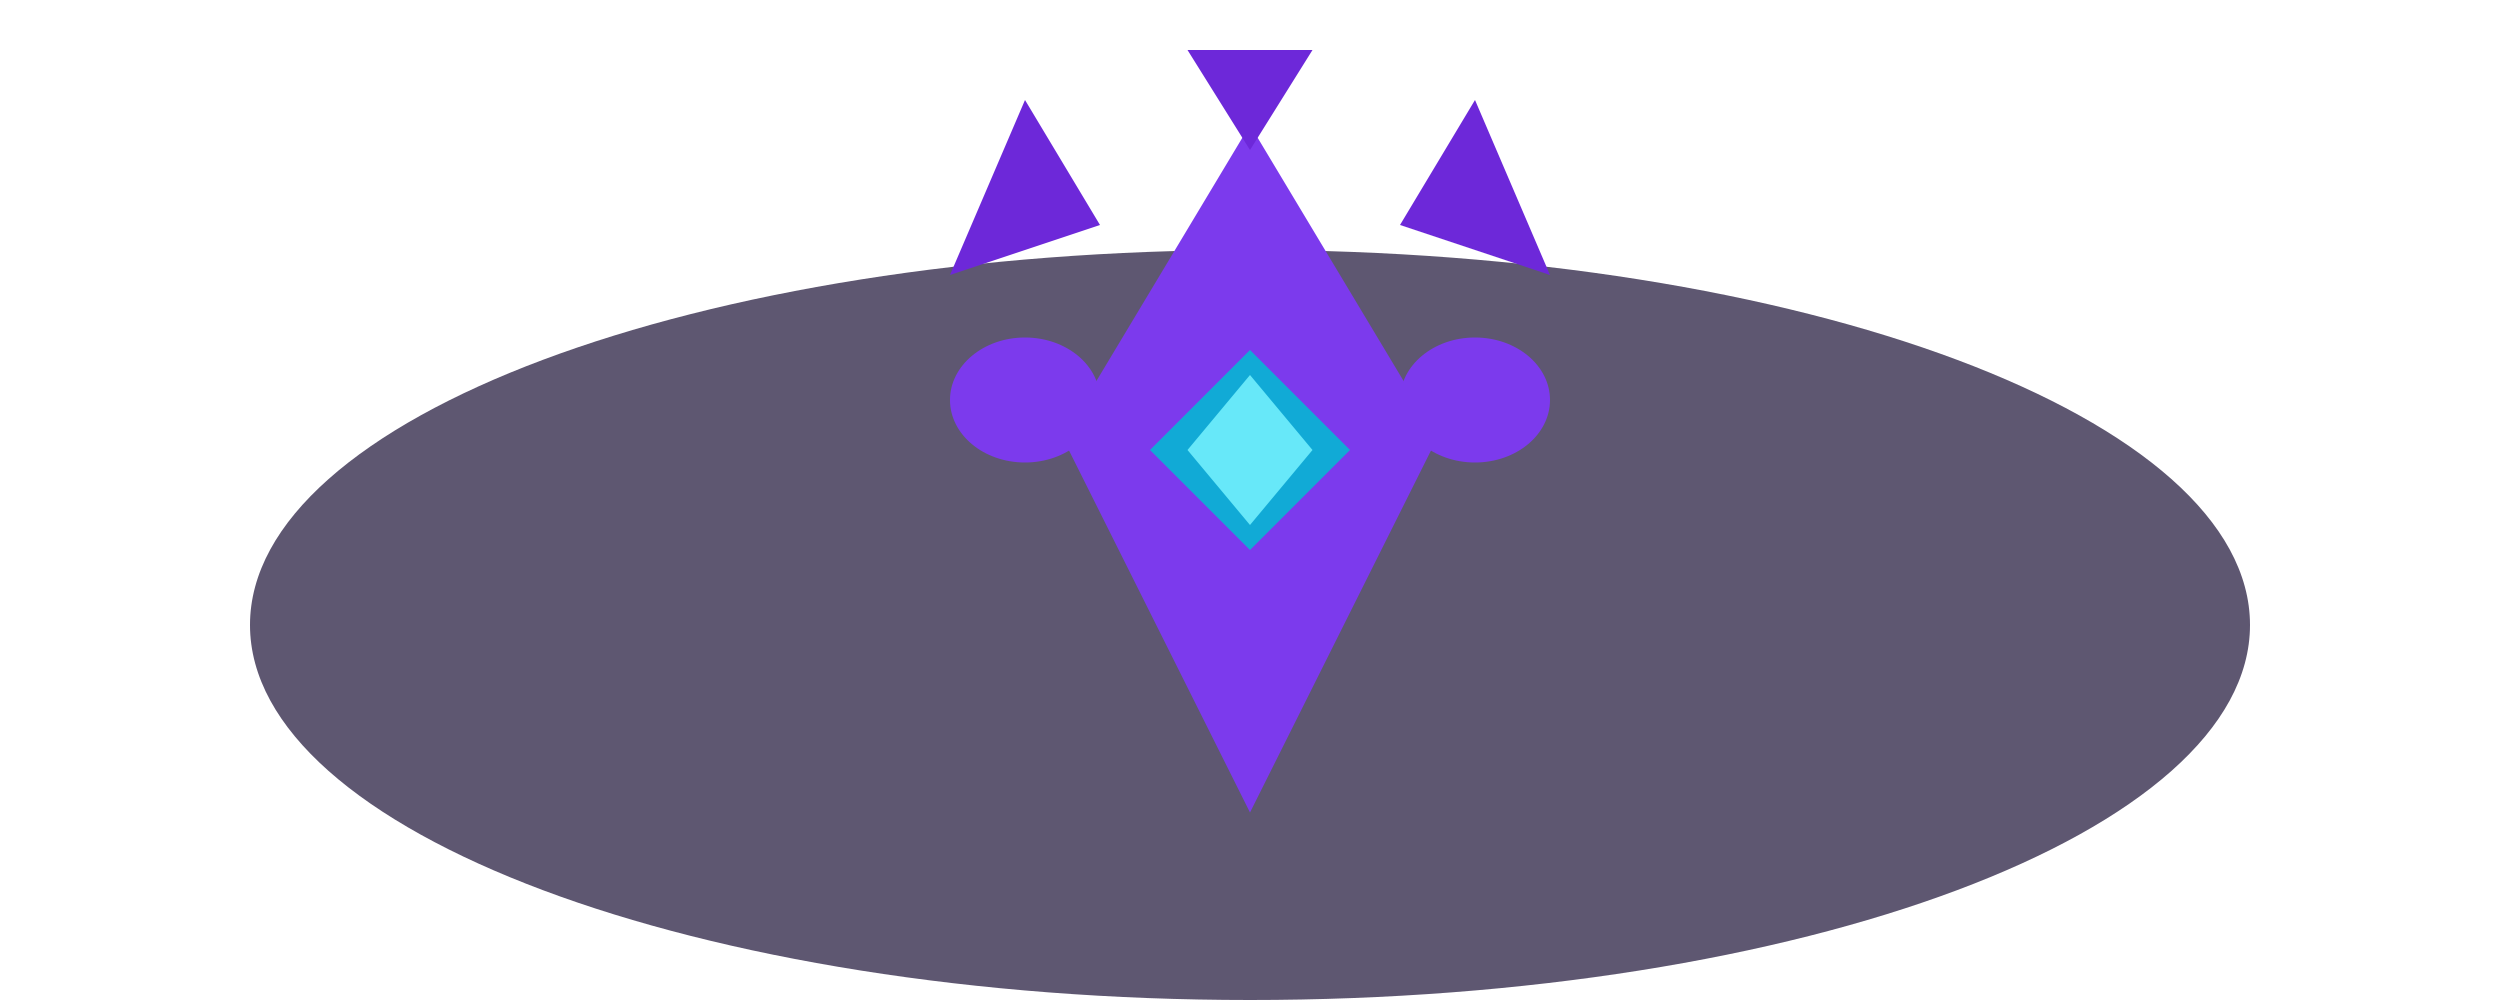
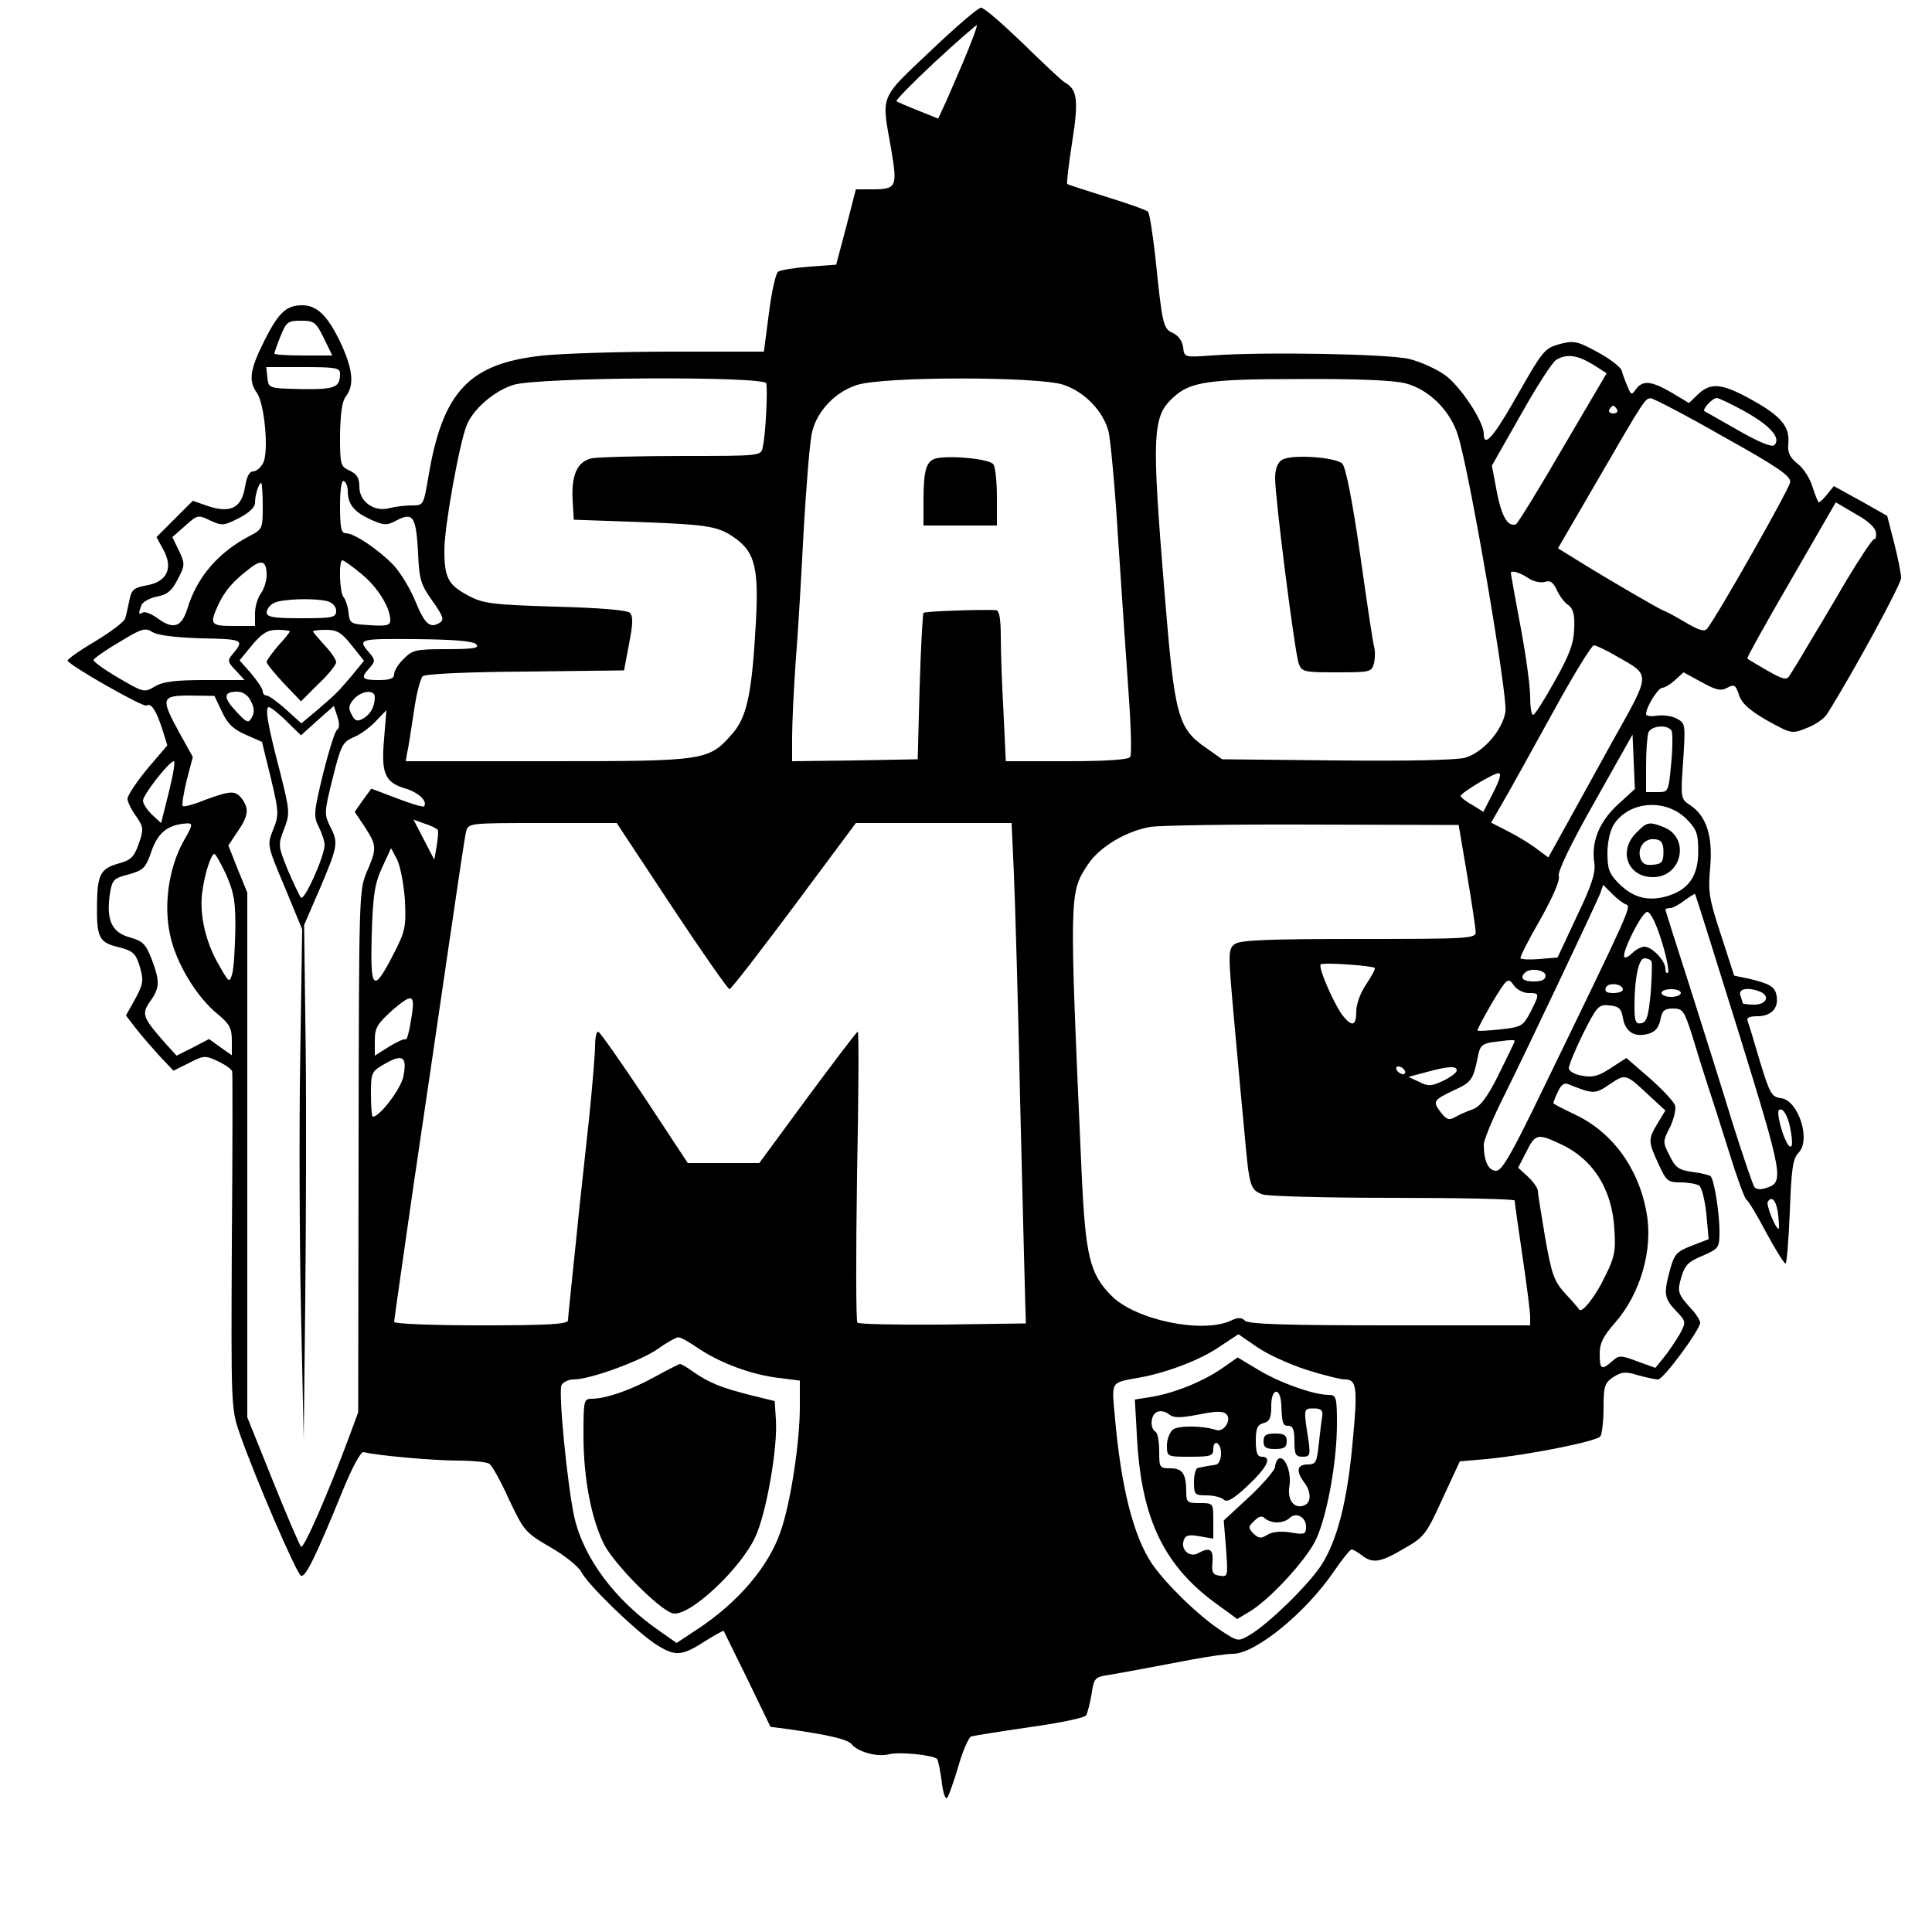
- <svg xmlns="http://www.w3.org/2000/svg" viewBox="0 0 200 80" fill="none">
-   <ellipse cx="100" cy="50" rx="80" ry="30" fill="#1a0f35" opacity="0.7" />
-   <polygon points="100,10 115,35 100,65 85,35" fill="#7c3aed" />
-   <ellipse cx="82" cy="32" rx="6" ry="5" fill="#7c3aed" />
-   <ellipse cx="118" cy="32" rx="6" ry="5" fill="#7c3aed" />
-   <polygon points="100,28 108,36 100,44 92,36" fill="#06b6d4" opacity="0.9" />
-   <polygon points="100,30 105,36 100,42 95,36" fill="#67e8f9" />
-   <polygon points="88,18 82,8 76,22" fill="#6d28d9" />
-   <polygon points="112,18 118,8 124,22" fill="#6d28d9" />
-   <polygon points="100,12 95,4 105,4" fill="#6d28d9" />
+ <svg xmlns="http://www.w3.org/2000/svg" version="1.0" width="500pt" height="500pt" viewBox="0 0 500 500" preserveAspectRatio="xMidYMid meet">
+   <g transform="translate(0,500) scale(0.1,-0.1)" fill="#000000" stroke="none">
+     <path d="M2407 4867 c-132 -125 -126 -111 -101 -251 17 -101 15 -106 -51 -106 l-40 0 -25 -97 -26 -98 -69 -5 c-39 -3 -75 -9 -81 -13 -6 -3 -17 -51 -24 -107 l-13 -100 -241 0 c-133 0 -281 -5 -330 -10 -191 -20 -260 -92 -297 -312 -13 -76 -13 -76 -43 -76 -17 0 -43 -3 -58 -7 -40 -11 -78 17 -78 55 0 23 -6 33 -25 42 -24 11 -25 15 -25 92 1 55 5 87 15 100 23 30 18 72 -15 142 -33 68 -60 94 -98 94 -41 0 -61 -19 -97 -90 -38 -76 -43 -105 -20 -137 20 -29 31 -153 16 -181 -6 -12 -18 -22 -26 -22 -10 0 -17 -15 -21 -41 -9 -53 -37 -68 -95 -49 l-40 14 -47 -47 -47 -47 18 -33 c26 -48 9 -83 -44 -92 -32 -6 -39 -11 -44 -38 -4 -18 -8 -39 -11 -47 -2 -9 -37 -35 -78 -60 -41 -24 -73 -47 -71 -50 9 -15 196 -121 204 -116 12 8 25 -12 41 -61 l13 -42 -52 -61 c-28 -34 -51 -69 -51 -77 0 -8 10 -29 22 -45 20 -29 20 -34 7 -72 -12 -34 -20 -42 -53 -51 -46 -13 -54 -29 -55 -105 -1 -86 5 -99 55 -111 39 -10 45 -16 56 -51 10 -36 9 -44 -12 -83 l-24 -43 26 -34 c14 -18 42 -50 61 -71 l36 -38 40 20 c39 20 42 20 76 4 19 -9 36 -21 36 -27 1 -6 1 -204 -1 -441 -2 -421 -2 -431 20 -494 40 -115 148 -365 159 -369 12 -4 37 47 107 218 26 64 48 104 55 102 34 -9 182 -22 244 -22 39 0 75 -4 81 -8 7 -4 30 -45 51 -92 39 -82 42 -86 107 -124 37 -21 73 -50 81 -65 17 -33 138 -150 190 -185 51 -33 68 -33 127 5 27 17 50 30 51 28 1 -2 29 -59 62 -126 l59 -122 46 -6 c105 -15 153 -26 164 -39 16 -20 67 -34 97 -26 25 7 114 -2 124 -12 3 -3 8 -29 12 -57 3 -29 9 -48 14 -44 4 4 17 41 29 81 11 40 27 75 33 78 7 2 75 13 151 24 78 11 143 24 147 31 4 7 10 32 14 55 6 41 9 44 43 49 47 8 116 21 216 40 43 8 91 15 107 15 58 0 188 106 261 213 21 31 42 57 46 57 4 0 16 -7 26 -15 29 -22 48 -19 109 17 53 30 58 37 100 129 l45 97 69 6 c106 10 287 46 295 59 4 7 8 40 8 74 0 56 3 64 25 79 22 14 32 15 64 5 21 -6 45 -11 52 -11 14 0 109 129 109 147 0 5 -8 18 -17 29 -41 45 -43 49 -32 88 9 31 18 41 55 56 43 19 44 20 44 67 -1 51 -14 130 -23 139 -3 3 -24 8 -47 11 -35 5 -44 11 -59 42 -18 35 -18 37 1 74 10 21 16 46 13 56 -3 10 -33 42 -66 71 l-60 52 -40 -26 c-32 -21 -47 -25 -74 -20 -20 3 -35 12 -35 20 0 7 17 48 37 89 36 71 40 76 68 73 24 -2 31 -8 35 -32 6 -36 29 -51 64 -42 19 5 28 15 33 36 4 25 11 30 33 30 25 0 29 -6 50 -72 12 -40 30 -98 40 -128 10 -30 35 -108 55 -172 20 -65 40 -120 45 -123 5 -3 28 -41 51 -85 24 -44 46 -80 50 -80 3 0 8 60 11 134 4 111 8 137 22 152 34 33 0 137 -45 142 -24 3 -29 12 -54 94 -15 51 -29 98 -32 105 -4 9 4 13 25 13 35 0 55 20 50 51 -3 25 -17 33 -71 46 l-39 8 -34 105 c-31 94 -34 112 -28 176 7 81 -10 133 -53 161 -23 15 -24 18 -17 113 6 95 6 98 -16 110 -12 7 -35 10 -51 8 -16 -3 -29 -1 -29 4 0 18 31 68 42 68 6 0 21 9 33 20 l22 20 46 -25 c38 -21 50 -24 67 -15 18 10 22 8 31 -20 8 -22 28 -39 73 -65 62 -34 63 -35 102 -19 22 8 46 25 53 37 68 108 191 335 191 351 0 12 -8 52 -18 91 l-18 70 -69 39 -69 38 -17 -21 c-9 -11 -19 -21 -22 -21 -2 0 -9 18 -16 39 -6 22 -24 50 -39 61 -20 16 -26 29 -24 51 5 44 -18 72 -94 114 -77 43 -106 46 -139 15 l-24 -23 -45 27 c-52 30 -74 33 -92 9 -11 -16 -13 -16 -22 7 -6 14 -13 32 -15 41 -3 9 -31 31 -63 48 -51 28 -61 30 -96 21 -42 -12 -43 -13 -121 -150 -54 -94 -77 -118 -77 -83 0 32 -60 123 -100 152 -22 16 -64 35 -93 42 -53 13 -376 19 -512 9 -70 -5 -70 -5 -73 21 -2 16 -12 30 -26 37 -26 11 -28 22 -46 197 -7 61 -15 113 -19 117 -3 4 -51 21 -106 38 -54 17 -101 32 -103 34 -2 3 4 52 13 110 17 108 13 135 -20 153 -8 5 -56 50 -108 101 -52 50 -100 92 -108 92 -8 0 -67 -51 -132 -113z m85 -29 c-22 -51 -45 -105 -52 -119 l-12 -26 -52 21 c-28 11 -53 22 -56 24 -3 2 42 48 100 102 58 54 107 96 108 95 2 -2 -14 -45 -36 -97z m-1654 -713 l22 -45 -75 0 c-41 0 -75 2 -75 5 0 2 7 23 16 45 15 37 19 40 53 40 34 0 39 -4 59 -45z m3284 -68 l36 -23 -114 -194 c-62 -107 -117 -196 -121 -197 -21 -7 -37 21 -49 83 l-13 69 75 132 c41 73 82 137 92 142 27 16 54 12 94 -12z m-3242 -24 c0 -36 -13 -41 -100 -40 -85 2 -85 2 -88 30 l-3 27 95 0 c85 0 96 -2 96 -17z m1103 -25 c4 -14 -1 -130 -9 -165 -4 -23 -5 -23 -208 -23 -112 0 -217 -3 -234 -6 -38 -8 -54 -43 -50 -110 l3 -49 170 -6 c186 -7 205 -11 252 -45 47 -36 57 -78 49 -218 -10 -181 -23 -241 -60 -284 -62 -71 -67 -72 -479 -72 l-367 0 4 23 c3 12 10 59 17 104 6 46 17 87 23 93 8 6 115 11 267 12 l254 3 13 69 c10 51 11 71 2 80 -7 7 -77 13 -193 16 -163 5 -186 8 -224 28 -53 28 -63 46 -63 119 0 60 39 277 58 323 17 42 72 89 121 104 63 20 647 23 654 4z m770 -4 c55 -19 102 -68 116 -121 5 -21 17 -148 25 -283 9 -135 21 -313 27 -397 6 -83 8 -156 4 -162 -4 -7 -63 -11 -164 -11 l-158 0 -6 128 c-4 70 -7 157 -7 195 0 46 -4 67 -12 68 -43 2 -184 -3 -188 -7 -2 -3 -7 -89 -10 -192 l-5 -187 -162 -3 -163 -2 0 62 c0 35 4 122 9 193 6 72 15 227 21 345 7 118 16 232 22 253 13 54 61 104 117 121 70 22 470 22 534 0z m884 4 c60 -15 116 -70 136 -134 31 -98 130 -678 123 -717 -9 -49 -58 -104 -104 -118 -24 -6 -142 -9 -333 -7 l-296 3 -41 29 c-74 51 -82 81 -108 400 -34 415 -32 458 23 508 44 40 89 47 326 47 142 1 245 -3 274 -11z m823 -138 c140 -78 175 -102 173 -118 -2 -17 -189 -347 -215 -379 -7 -9 -22 -4 -59 18 -27 16 -52 29 -54 29 -5 0 -161 91 -226 132 l-47 29 100 172 c125 216 126 217 141 216 6 0 91 -44 187 -99z m56 65 c66 -37 94 -69 76 -87 -6 -6 -39 7 -93 38 -46 26 -86 49 -88 50 -6 5 21 34 32 34 5 0 39 -16 73 -35z m-331 5 c3 -5 -1 -10 -10 -10 -9 0 -13 5 -10 10 3 6 8 10 10 10 2 0 7 -4 10 -10z m-3285 -211 c0 -34 17 -54 58 -73 36 -16 42 -17 70 -2 41 21 49 9 54 -86 3 -68 7 -81 37 -123 27 -38 31 -49 20 -56 -26 -17 -40 -4 -64 55 -13 32 -39 75 -57 94 -39 40 -101 82 -123 82 -12 0 -15 14 -15 71 0 44 4 68 10 64 6 -3 10 -15 10 -26z m-220 -39 c0 -57 -1 -60 -32 -76 -83 -43 -138 -107 -163 -189 -15 -48 -36 -55 -76 -26 -16 12 -34 19 -39 16 -12 -7 -12 -3 -4 19 3 8 21 18 40 22 27 5 39 15 54 45 19 36 19 40 3 74 l-17 35 33 29 c32 29 34 29 65 14 30 -14 35 -14 74 6 27 14 42 28 42 40 0 21 10 51 16 51 2 0 4 -27 4 -60z m4175 -69 c1 -11 -1 -18 -4 -16 -4 2 -36 -47 -73 -108 -36 -62 -82 -139 -102 -172 -19 -33 -40 -66 -45 -74 -7 -12 -18 -9 -58 14 -26 15 -50 29 -51 31 -2 1 49 93 113 203 l116 201 51 -30 c33 -18 52 -36 53 -49z m-4165 -110 c0 -15 -7 -36 -15 -47 -8 -10 -15 -34 -15 -51 l0 -33 -55 0 c-60 0 -63 4 -41 53 17 37 39 63 80 94 33 27 46 22 46 -16z m245 4 c42 -34 75 -87 75 -120 0 -13 -9 -16 -52 -13 -51 3 -53 4 -56 33 -2 17 -8 34 -13 40 -10 10 -13 95 -3 95 4 0 26 -16 49 -35z m3020 -11 c13 -9 32 -13 43 -10 14 5 22 -1 31 -21 7 -15 20 -33 30 -39 12 -9 17 -25 15 -61 -1 -37 -12 -68 -50 -135 -27 -49 -52 -88 -56 -88 -5 0 -8 21 -8 48 0 26 -11 107 -25 181 -14 74 -25 136 -25 138 0 8 23 2 45 -13z m-3107 -60 c13 -4 22 -14 22 -25 0 -17 -9 -19 -90 -19 -72 0 -90 3 -90 15 0 7 8 19 18 24 19 11 104 14 140 5z m-326 -96 c108 -2 111 -4 80 -41 -14 -16 -13 -20 8 -42 l23 -25 -102 0 c-78 0 -110 -4 -131 -17 -27 -16 -29 -15 -94 23 -36 21 -65 42 -64 46 2 5 32 26 68 47 57 35 66 37 85 25 13 -8 59 -14 127 -16z m228 18 c0 -2 -13 -19 -30 -37 -16 -19 -30 -38 -30 -42 0 -5 20 -29 44 -55 l45 -47 45 45 c26 24 46 50 46 56 0 7 -13 26 -30 44 -16 18 -30 34 -30 36 0 2 15 4 34 4 28 0 40 -7 66 -40 l32 -40 -31 -38 c-38 -44 -35 -42 -88 -88 l-43 -36 -40 36 c-22 20 -45 36 -50 36 -6 0 -10 5 -10 11 0 6 -14 27 -30 46 l-30 34 32 39 c26 31 40 40 66 40 17 0 32 -2 32 -4z m482 -33 c10 -10 -5 -13 -75 -13 -80 0 -90 -2 -112 -25 -14 -13 -25 -31 -25 -40 0 -11 -11 -15 -40 -15 -44 0 -48 5 -23 32 14 16 14 20 1 36 -34 39 -32 39 117 38 100 -1 148 -5 157 -13z m2953 -32 c88 -50 88 -41 -11 -218 -48 -87 -105 -190 -127 -230 l-40 -72 -31 23 c-17 13 -50 33 -74 45 l-43 22 30 52 c17 29 74 132 128 230 53 97 102 177 108 177 5 0 33 -13 60 -29z m-3536 -115 c9 -17 10 -29 3 -42 -9 -17 -13 -15 -41 15 -34 36 -33 51 3 51 14 0 28 -9 35 -24z m321 10 c0 -25 -12 -46 -31 -56 -14 -8 -21 -6 -29 11 -9 16 -8 24 6 40 20 22 54 25 54 5z m-396 -37 c14 -31 29 -46 61 -60 l43 -19 23 -94 c21 -88 21 -95 6 -133 -16 -40 -16 -40 30 -149 l45 -109 -5 -330 c-3 -181 -2 -478 2 -660 l7 -330 4 360 c2 198 3 497 1 665 l-4 306 42 97 c46 109 47 116 25 159 -15 30 -15 37 7 124 21 85 26 94 54 106 16 6 42 25 57 41 l28 29 -6 -74 c-8 -90 2 -113 56 -129 34 -10 58 -34 47 -46 -3 -2 -34 7 -70 21 l-66 25 -22 -30 -21 -30 26 -39 c31 -48 32 -55 5 -117 -20 -47 -20 -63 -21 -723 l-1 -675 -24 -65 c-52 -140 -117 -290 -124 -283 -4 5 -37 81 -73 171 l-66 164 0 679 0 679 -25 61 -24 61 24 36 c28 41 30 59 11 85 -17 22 -29 21 -95 -3 -29 -12 -56 -19 -58 -16 -3 3 2 32 10 66 l16 61 -35 63 c-49 90 -47 96 29 96 l62 -1 19 -40z m168 -26 l37 -36 42 38 43 38 9 -27 c6 -18 6 -31 -1 -35 -5 -3 -21 -54 -36 -114 -24 -99 -25 -110 -11 -137 8 -16 15 -37 15 -47 0 -28 -52 -145 -61 -136 -4 4 -19 37 -34 71 -25 62 -26 65 -10 106 16 41 15 47 -10 147 -33 126 -40 169 -29 169 4 0 25 -16 46 -37z m3584 -24 c3 -6 3 -44 -1 -85 -7 -74 -7 -74 -36 -74 l-29 0 0 69 c0 38 3 76 6 85 7 18 49 22 60 5z m-140 -192 c-48 -45 -68 -96 -60 -150 4 -24 -6 -57 -45 -138 l-50 -107 -47 -4 c-25 -2 -47 -1 -49 2 -2 3 21 48 51 100 33 59 52 102 48 113 -3 11 30 81 93 192 l98 174 3 -70 3 -71 -45 -41z m-3749 33 l-20 -80 -24 22 c-12 12 -23 28 -23 36 0 15 68 102 80 102 4 0 -2 -36 -13 -80z m3428 0 l-26 -51 -29 18 c-17 9 -30 20 -30 23 1 8 83 58 98 59 8 1 4 -16 -13 -49z m499 -69 c27 -27 31 -38 31 -85 0 -64 -26 -100 -83 -116 -48 -13 -85 -3 -121 32 -26 26 -31 38 -31 80 0 29 7 59 17 75 40 60 133 67 187 14z m-3231 -29 c2 -4 0 -23 -3 -42 l-6 -35 -27 52 -27 52 30 -11 c17 -5 31 -13 33 -16z m-658 -29 c-38 -68 -52 -164 -35 -242 15 -72 68 -161 124 -206 30 -25 36 -36 36 -68 l0 -38 -30 21 -29 21 -42 -22 -42 -21 -30 33 c-59 67 -61 75 -38 108 25 35 25 52 3 110 -15 38 -23 46 -56 55 -47 13 -61 45 -52 110 6 39 9 43 49 53 38 11 44 16 59 60 17 49 43 69 91 72 17 1 16 -4 -8 -46z m1263 -168 c78 -118 146 -215 150 -215 4 0 79 97 167 215 l160 215 201 0 202 0 6 -132 c3 -73 11 -335 16 -583 6 -247 12 -479 13 -515 l2 -65 -214 -3 c-118 -1 -218 1 -222 5 -4 5 -4 176 -1 381 4 204 5 372 2 372 -3 0 -61 -77 -130 -170 l-125 -170 -92 0 -93 0 -112 170 c-62 93 -116 170 -120 170 -5 0 -8 -17 -8 -37 0 -21 -7 -103 -15 -183 -9 -80 -20 -188 -26 -240 -5 -52 -14 -135 -19 -185 -5 -49 -10 -96 -10 -102 0 -10 -52 -13 -225 -13 -126 0 -225 4 -225 9 0 5 23 164 50 352 28 189 69 468 91 619 22 151 42 285 45 297 6 23 6 23 198 23 l192 0 142 -215z m2059 80 c12 -71 22 -138 22 -147 1 -17 -20 -18 -302 -18 -236 0 -307 -3 -321 -13 -18 -13 -18 -21 -2 -198 9 -101 21 -233 27 -294 12 -134 14 -144 46 -156 13 -5 166 -9 339 -9 173 0 314 -3 314 -7 0 -5 9 -69 20 -143 11 -74 20 -145 20 -157 l0 -23 -363 0 c-264 0 -366 3 -375 12 -9 9 -18 9 -37 0 -74 -34 -246 2 -308 64 -57 57 -68 103 -78 324 -32 719 -32 719 16 792 30 46 99 87 162 98 27 4 217 7 423 6 l375 -1 22 -130z m-2749 -65 c3 -69 1 -80 -30 -140 -52 -101 -60 -94 -56 51 3 103 8 133 27 174 l23 50 16 -30 c8 -17 17 -63 20 -105z m-462 65 c20 -46 24 -71 23 -143 -1 -48 -4 -98 -8 -112 -7 -24 -8 -24 -33 20 -35 59 -52 130 -45 188 6 49 23 102 32 102 3 0 17 -25 31 -55z m3623 -76 c13 -5 9 -15 -215 -476 -82 -170 -107 -213 -122 -213 -20 0 -32 25 -32 68 0 12 25 72 56 133 59 119 230 480 245 516 l8 23 24 -24 c13 -13 29 -25 36 -27z m291 -332 c116 -376 118 -387 69 -402 -12 -4 -24 -3 -28 2 -4 4 -29 78 -56 163 -26 85 -76 244 -111 354 -35 109 -64 200 -64 202 0 2 6 4 13 4 6 0 23 9 37 20 14 10 26 18 27 16 1 -1 52 -163 113 -359z m-200 238 c13 -41 20 -78 17 -82 -4 -3 -7 1 -7 10 0 21 -35 57 -54 57 -8 0 -22 -7 -31 -16 -9 -9 -18 -14 -21 -11 -9 9 45 117 59 117 8 0 23 -29 37 -75z m-26 -53 c2 -4 1 -41 -2 -82 -6 -60 -10 -75 -24 -78 -15 -3 -18 4 -18 45 0 72 11 123 26 123 7 0 15 -3 18 -8z m-716 -17 c2 -2 -8 -21 -22 -42 -15 -21 -26 -52 -26 -70 0 -37 -10 -41 -32 -15 -21 23 -68 129 -60 136 5 6 133 -3 140 -9z m442 -20 c0 -10 -10 -15 -30 -15 -29 0 -38 9 -23 23 13 13 53 7 53 -8z m-44 -45 c29 0 29 -1 5 -49 -19 -36 -23 -39 -77 -45 -31 -3 -58 -5 -60 -3 -2 1 15 33 37 71 39 65 42 67 56 47 8 -12 25 -21 39 -21z m244 9 c0 -5 -11 -9 -25 -9 -17 0 -23 4 -19 14 6 15 44 10 44 -5z m150 -9 c0 -5 -11 -10 -25 -10 -14 0 -25 5 -25 10 0 6 11 10 25 10 14 0 25 -4 25 -10z m204 4 c28 -11 18 -34 -14 -34 -16 0 -30 2 -30 4 0 2 -3 11 -6 20 -6 17 19 22 50 10z m-3492 -84 c-4 -25 -10 -43 -12 -40 -3 3 -22 -6 -42 -18 l-38 -24 0 39 c0 33 6 43 47 80 54 46 59 41 45 -37z m2858 -44 c0 -3 -19 -41 -41 -86 -30 -60 -48 -84 -68 -91 -14 -5 -35 -14 -45 -20 -16 -9 -22 -7 -37 12 -22 29 -20 32 35 58 44 20 49 27 61 88 5 27 12 32 38 36 18 2 38 5 45 5 6 1 12 0 12 -2z m-2876 -91 c-5 -31 -61 -105 -79 -105 -3 0 -5 26 -5 58 0 57 1 59 38 80 44 25 56 17 46 -33z m2591 15 c3 -5 2 -10 -4 -10 -5 0 -13 5 -16 10 -3 6 -2 10 4 10 5 0 13 -4 16 -10z m135 0 c0 -6 -16 -18 -35 -27 -29 -14 -39 -15 -62 -3 l-28 13 45 12 c58 16 80 17 80 5z m502 -69 l38 -35 -20 -33 c-25 -42 -25 -46 2 -105 20 -44 24 -48 57 -48 20 0 41 -4 48 -8 7 -4 15 -37 19 -73 l6 -66 -44 -17 c-39 -15 -45 -22 -56 -62 -17 -63 -15 -74 15 -106 27 -28 27 -29 10 -61 -10 -17 -28 -44 -41 -60 l-22 -27 -47 17 c-43 16 -47 16 -65 0 -27 -24 -32 -21 -32 19 0 28 9 46 40 81 66 76 99 190 81 286 -21 116 -90 209 -188 254 -29 14 -53 26 -53 28 0 2 5 16 12 30 8 18 17 24 27 19 65 -26 69 -26 107 0 42 28 41 28 106 -33z m360 -76 c5 -21 7 -43 5 -49 -5 -15 -23 21 -32 63 -5 25 -4 32 6 29 7 -2 17 -22 21 -43z m-597 -44 c87 -39 137 -117 143 -222 4 -57 0 -74 -24 -122 -24 -51 -60 -97 -67 -86 -1 2 -17 21 -35 40 -30 33 -36 49 -53 145 -10 60 -19 115 -19 122 0 7 -12 24 -26 37 l-25 23 21 41 c23 46 29 48 85 22z m567 -186 c2 -19 3 -35 1 -35 -8 0 -33 62 -28 70 11 17 23 2 27 -35z m-1221 -400 c44 -14 89 -25 100 -25 30 0 33 -21 20 -158 -14 -158 -40 -257 -81 -322 -34 -52 -137 -153 -187 -182 -29 -17 -30 -16 -73 12 -58 38 -142 120 -178 172 -49 72 -81 200 -97 384 -8 91 -12 85 65 99 71 13 157 46 205 79 l50 33 48 -33 c27 -19 85 -45 128 -59z m-1573 55 c57 -38 138 -68 207 -76 l55 -7 0 -68 c0 -91 -24 -250 -50 -323 -31 -90 -108 -181 -213 -251 l-56 -37 -44 31 c-115 79 -197 189 -221 296 -18 85 -41 318 -33 340 4 8 18 15 32 15 42 0 174 48 219 80 22 16 46 29 51 29 6 1 30 -13 53 -29z" />
+     <path d="M2424 3814 c-27 -6 -34 -30 -34 -111 l0 -63 95 0 95 0 0 73 c0 39 -4 78 -9 85 -8 14 -108 24 -147 16z" />
+     <path d="M3318 3810 c-12 -7 -18 -24 -18 -48 0 -52 51 -452 61 -479 8 -22 14 -23 99 -23 87 0 90 1 96 24 3 14 3 33 0 43 -3 10 -19 117 -36 238 -20 139 -37 225 -46 235 -17 17 -132 25 -156 10z" />
+     <path d="M4235 2845 c-48 -47 -23 -115 43 -115 76 0 97 104 26 130 -36 14 -42 13 -69 -15z m70 -50 c0 -25 -4 -31 -27 -33 -19 -2 -28 2 -33 18 -8 27 12 52 39 48 16 -2 21 -10 21 -33z" />
+     <path d="M3163 1459 c-49 -34 -123 -64 -182 -74 l-44 -7 6 -107 c12 -201 69 -321 200 -418 l59 -43 30 18 c52 30 147 133 173 186 29 61 55 201 55 302 0 68 -2 74 -21 74 -39 0 -126 31 -181 64 l-55 33 -40 -28z m153 -95 c2 -50 4 -54 19 -54 11 0 15 -11 15 -40 0 -34 3 -40 21 -40 19 0 20 4 16 38 -14 88 -14 87 13 87 19 0 24 -5 22 -20 -2 -11 -6 -44 -9 -72 -5 -48 -8 -53 -29 -53 -27 0 -31 -17 -9 -46 19 -25 19 -53 0 -60 -26 -10 -44 14 -38 50 6 36 -12 80 -28 71 -5 -4 -9 -13 -9 -21 0 -8 -30 -43 -66 -77 l-67 -62 6 -73 c5 -71 5 -73 -16 -70 -18 2 -22 9 -19 36 2 33 -7 39 -38 22 -22 -12 -46 11 -36 35 4 12 14 14 41 9 l35 -6 0 46 c0 46 0 46 -35 46 -32 0 -35 2 -35 29 0 47 -10 61 -41 61 -28 0 -29 2 -29 44 0 25 -4 48 -10 51 -15 10 -12 45 5 51 8 4 22 1 30 -6 12 -10 28 -10 76 -1 45 9 64 10 73 1 14 -14 -6 -47 -26 -41 -35 12 -100 12 -113 1 -8 -7 -15 -25 -15 -41 0 -29 1 -29 60 -29 54 0 60 2 60 21 0 11 5 17 10 14 16 -10 12 -55 -5 -56 -8 -1 -19 -3 -25 -4 -5 -1 -14 -3 -20 -4 -5 0 -10 -17 -10 -36 0 -33 2 -35 33 -35 18 0 38 -5 44 -11 8 -8 25 1 62 36 51 48 64 75 36 75 -11 0 -15 11 -15 41 0 32 4 42 20 46 16 4 20 14 20 45 0 47 24 49 26 2z m-11 -304 c12 0 26 5 32 11 17 17 43 3 43 -22 0 -20 -4 -21 -40 -15 -25 4 -47 2 -60 -6 -16 -10 -22 -10 -36 3 -14 15 -14 18 2 33 12 12 20 14 27 7 6 -6 20 -11 32 -11z" />
+     <path d="M3270 1270 c0 -16 7 -20 30 -20 23 0 30 4 30 20 0 16 -7 20 -30 20 -23 0 -30 -4 -30 -20z" />
+     <path d="M1695 1437 c-63 -35 -128 -57 -164 -57 -20 0 -21 -5 -21 -94 0 -111 20 -217 54 -284 26 -50 140 -166 176 -177 40 -13 176 113 215 198 28 60 58 230 53 302 l-3 49 -65 16 c-74 19 -102 30 -145 59 -16 12 -32 21 -35 21 -3 0 -32 -15 -65 -33z" />
+   </g>
</svg>
